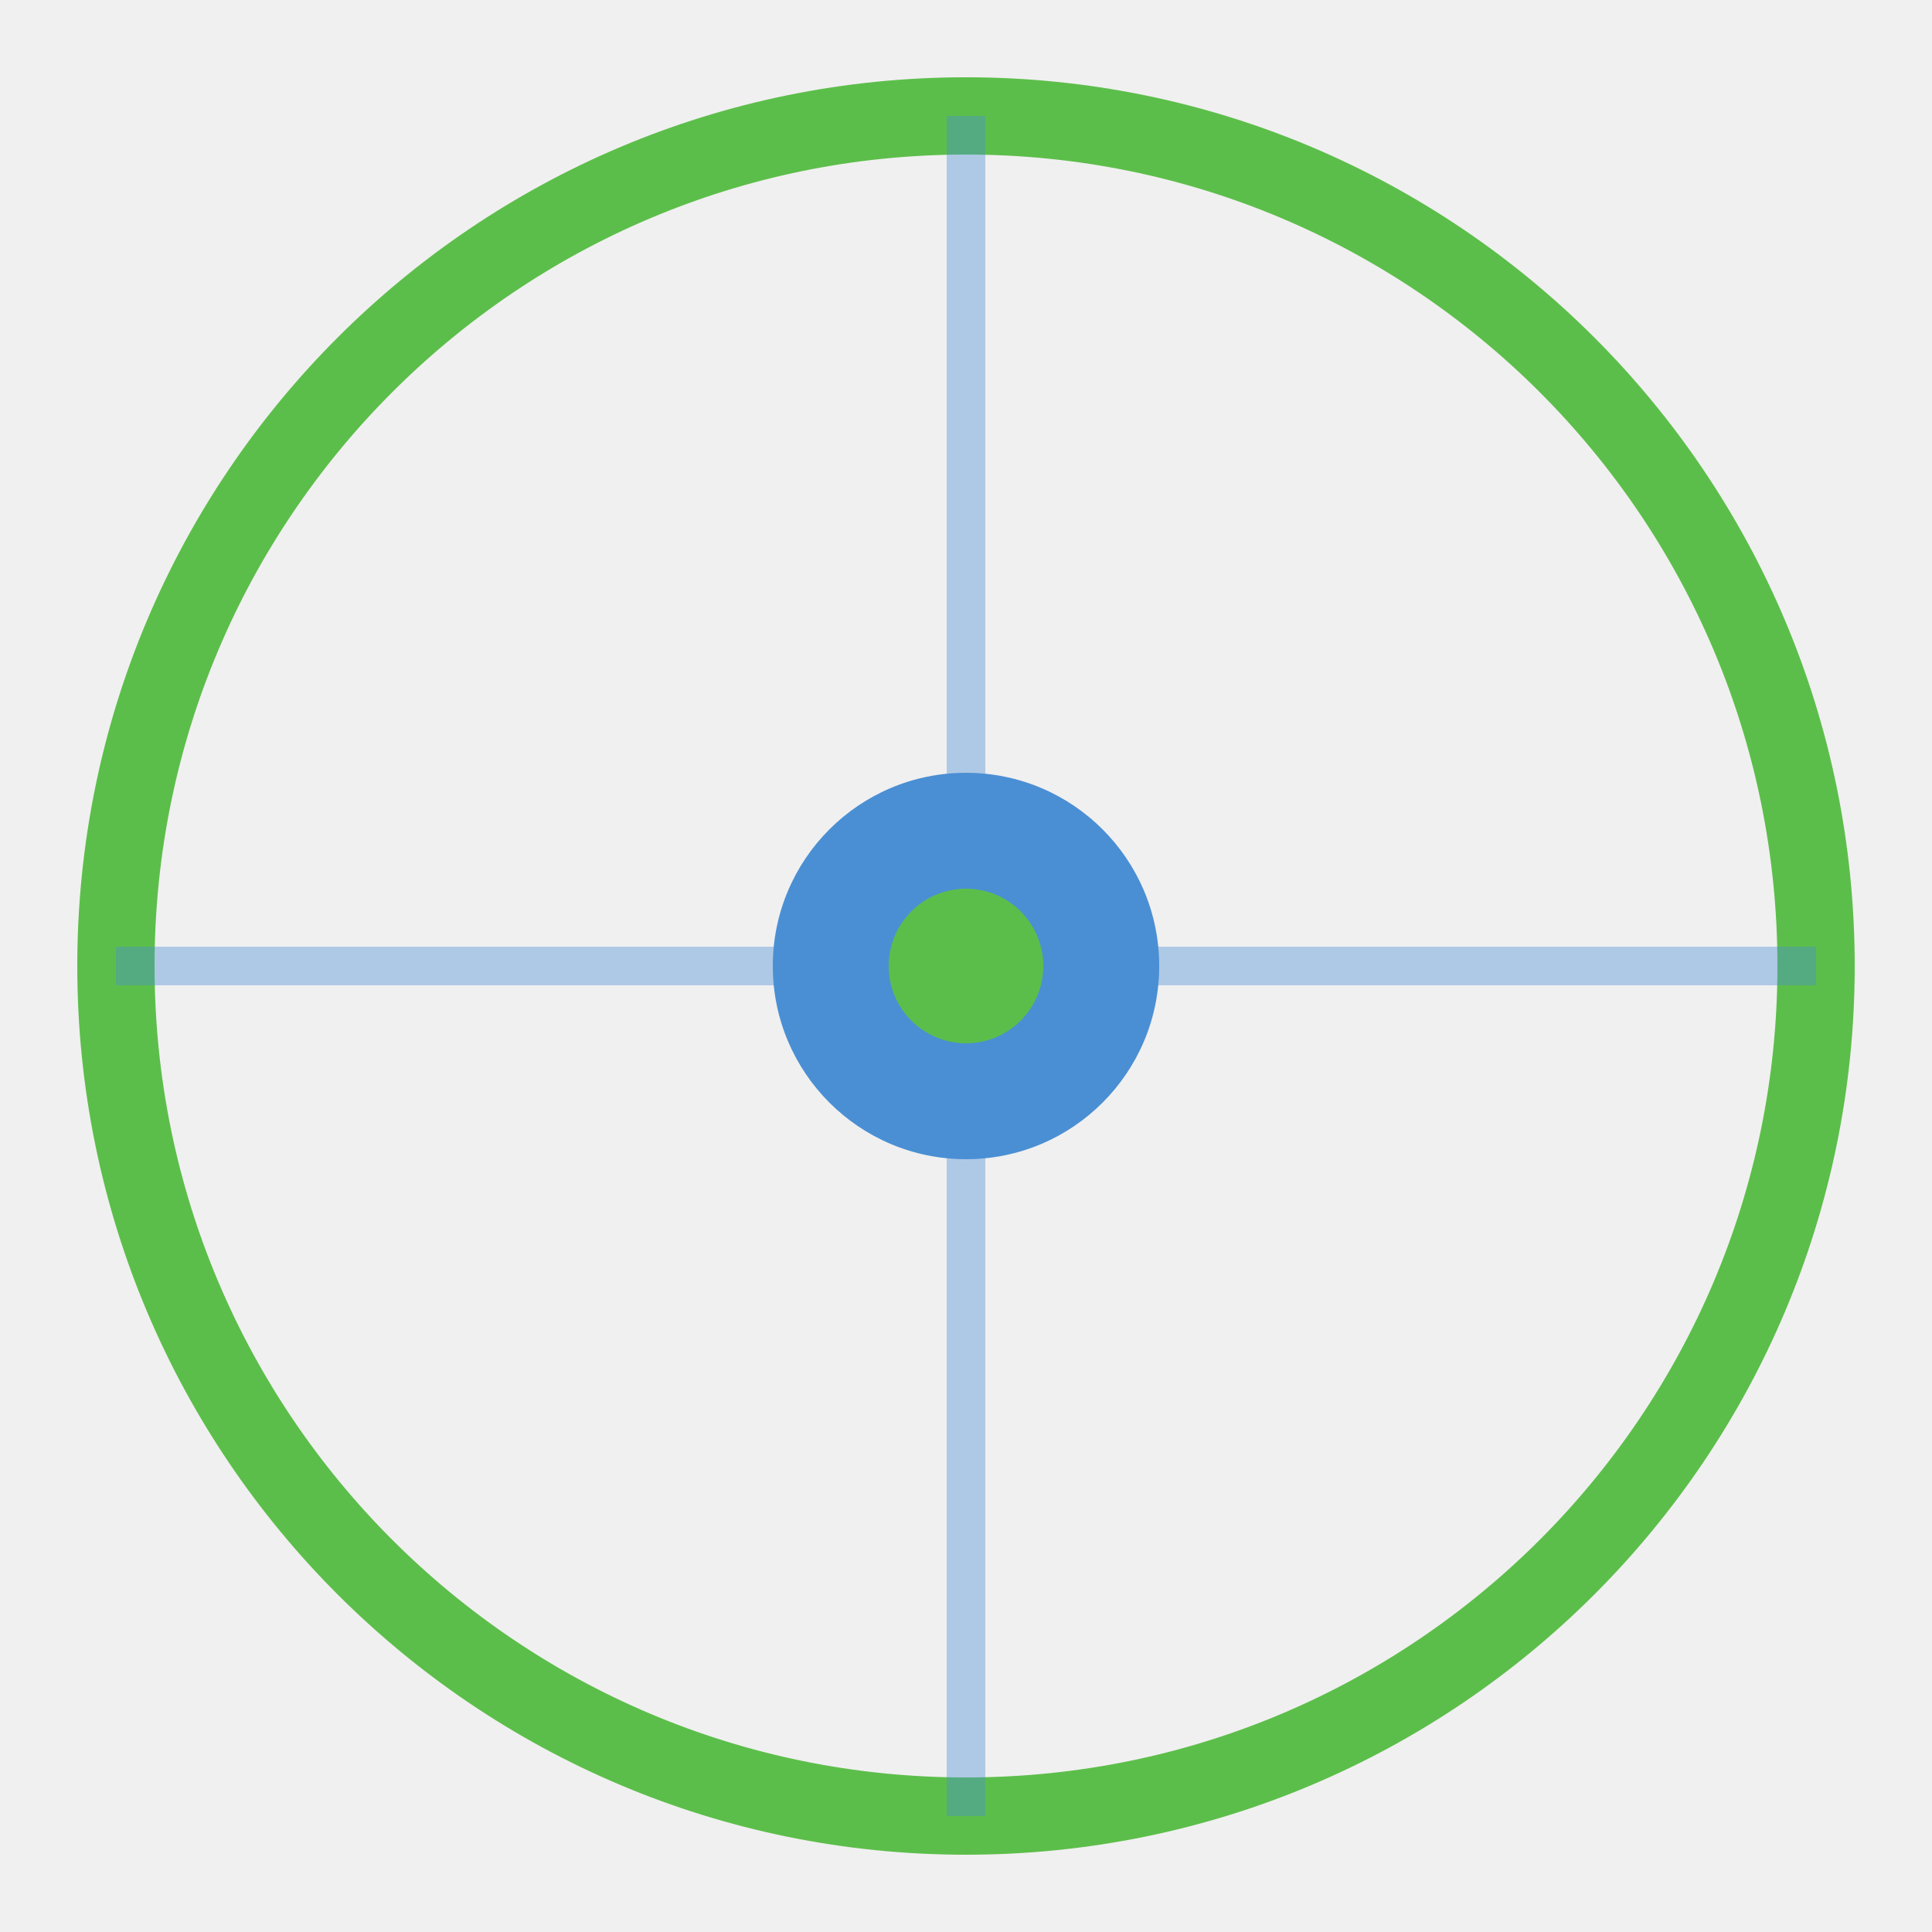
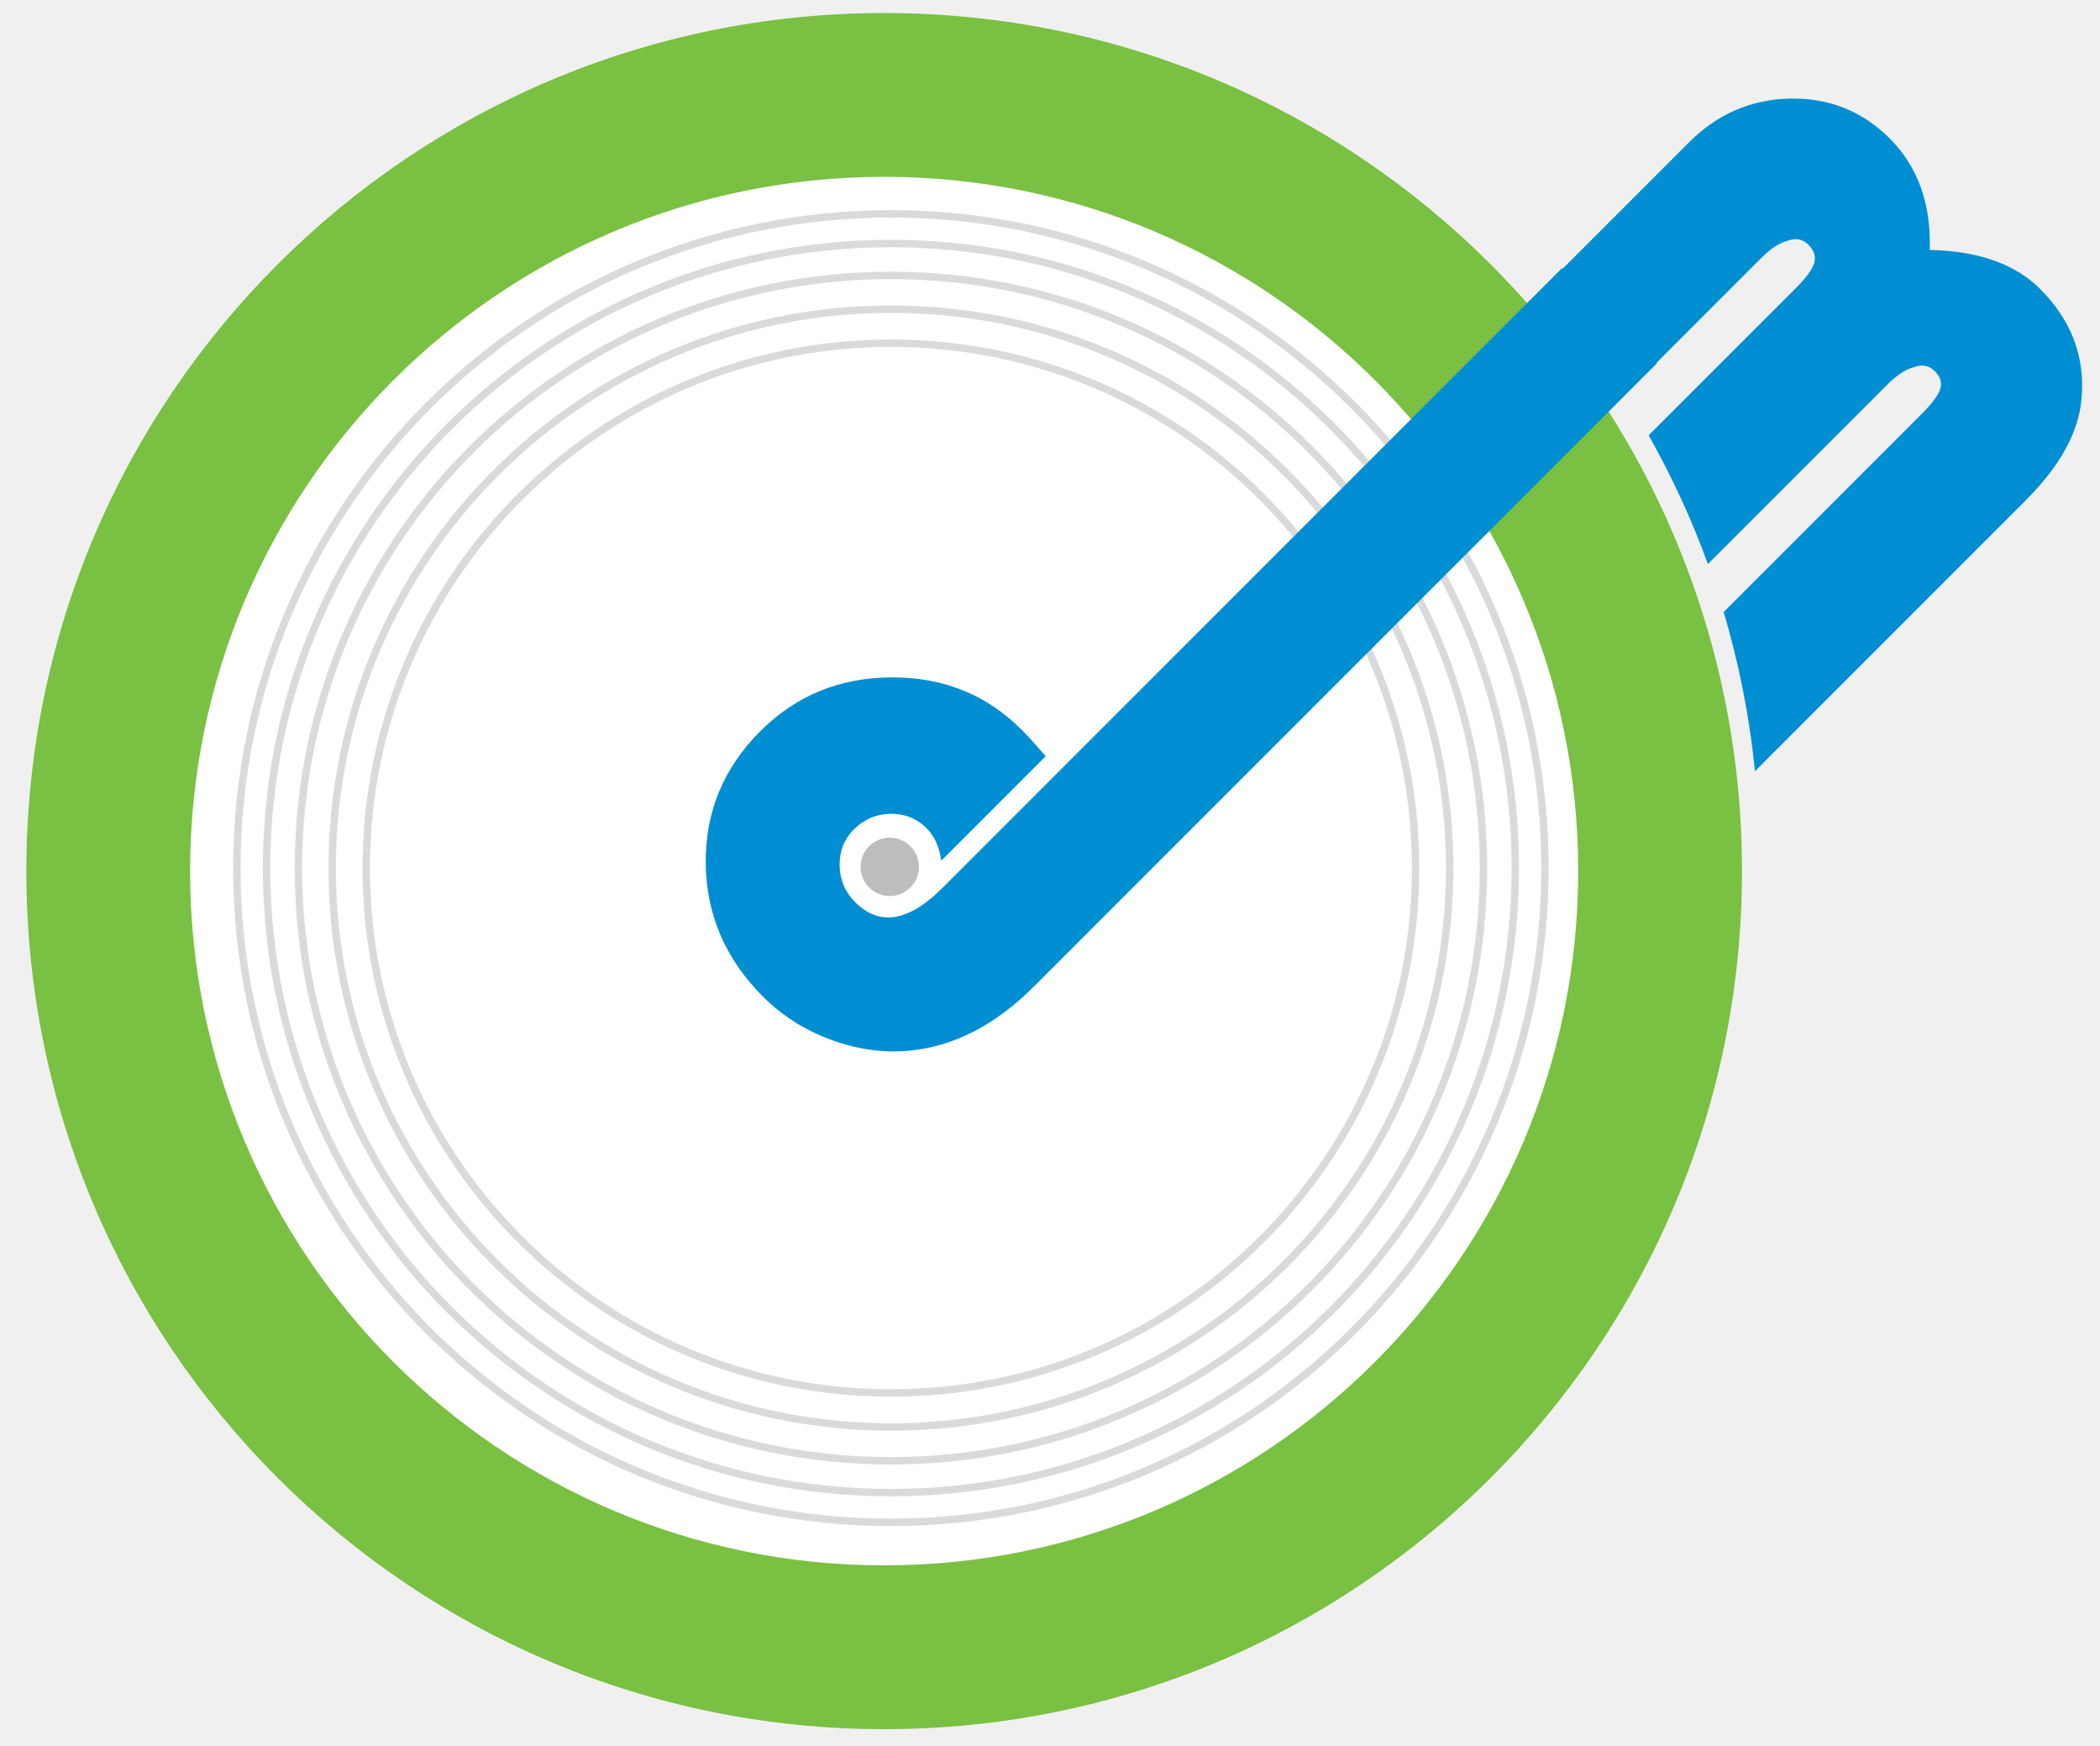
- <svg xmlns="http://www.w3.org/2000/svg" viewBox="0 0 100 100">
-   <circle cx="50" cy="50" r="44" fill="none" stroke="#5CBE4A" stroke-width="4" />
-   <circle cx="50" cy="50" r="10" fill="#4A8FD4" />
-   <line x1="50" y1="6" x2="50" y2="94" stroke="#4A8FD4" stroke-width="2" opacity="0.4" />
-   <line x1="6" y1="50" x2="94" y2="50" stroke="#4A8FD4" stroke-width="2" opacity="0.4" />
-   <circle cx="50" cy="50" r="4" fill="#5CBE4A" />
+ <svg xmlns="http://www.w3.org/2000/svg" width="71" height="59" viewBox="0 0 71 59" fill="none">
+   <path d="M29.892 0.44C13.875 0.44 0.89 13.425 0.89 29.443C0.89 45.461 13.875 58.447 29.892 58.447C45.911 58.447 58.896 45.461 58.896 29.443C58.895 13.425 45.91 0.44 29.892 0.44Z" fill="white" />
+   <path d="M29.892 0.44C45.91 0.44 58.896 13.426 58.897 29.443C58.896 45.461 45.911 58.447 29.892 58.447C13.875 58.447 0.89 45.461 0.89 29.443C0.89 13.426 13.875 0.44 29.892 0.44ZM29.893 5.977C16.933 5.977 6.427 16.484 6.427 29.443C6.427 42.402 16.933 52.91 29.893 52.91C42.853 52.91 53.358 42.402 53.358 29.443C53.358 16.484 42.854 5.977 29.893 5.977Z" fill="#7AC042" />
+   <circle cx="30.083" cy="29.3" r="0.987" fill="#BBBDBF" />
+   <path fill-rule="evenodd" clip-rule="evenodd" d="M47.861 29.342C47.861 39.14 39.92 47.082 30.121 47.082C20.324 47.082 12.382 39.14 12.382 29.342C12.382 19.546 20.324 11.601 30.121 11.601C39.92 11.601 47.861 19.546 47.861 29.342Z" stroke="#DADADA" stroke-width="0.25" />
+   <circle cx="30.122" cy="29.341" r="18.891" stroke="#DADADA" stroke-width="0.25" />
+   <circle cx="30.122" cy="29.342" r="20.033" stroke="#DADADA" stroke-width="0.25" />
+   <circle cx="30.122" cy="29.341" r="21.11" stroke="#DADADA" stroke-width="0.25" />
+   <circle cx="30.122" cy="29.342" r="22.114" stroke="#DADADA" stroke-width="0.25" />
+   <path d="M68.972 9.763C68.132 8.922 66.89 8.484 65.244 8.449C65.292 6.886 64.842 5.631 63.89 4.68C62.967 3.756 61.845 3.309 60.523 3.333C59.202 3.358 58.061 3.853 57.097 4.817L52.833 9.082L52.813 9.062L31.867 30.009C30.721 31.155 29.737 31.317 28.914 30.494C28.571 30.151 28.396 29.738 28.387 29.254C28.379 28.771 28.541 28.363 28.872 28.031C29.217 27.687 29.628 27.515 30.111 27.507C30.592 27.503 30.999 27.665 31.333 28C31.596 28.263 31.76 28.629 31.824 29.092L35.355 25.561C34.999 25.15 34.727 24.849 34.538 24.663C33.349 23.474 31.879 22.884 30.131 22.895C28.382 22.906 26.905 23.514 25.701 24.718C24.457 25.962 23.843 27.451 23.861 29.182C23.879 30.915 24.525 32.415 25.799 33.689C26.44 34.33 27.202 34.816 28.092 35.143C28.982 35.471 29.86 35.595 30.73 35.515C32.239 35.376 33.649 34.653 34.958 33.343L56.025 12.276L56.009 12.26L59.53 8.738C59.865 8.404 60.157 8.211 60.414 8.147C60.699 8.035 60.943 8.073 61.14 8.271C61.333 8.463 61.4 8.668 61.339 8.883C61.277 9.098 61.071 9.384 60.714 9.741L55.74 14.714C56.521 16.1 57.194 17.552 57.744 19.066L63.801 13.01C64.135 12.675 64.429 12.481 64.686 12.42C64.97 12.307 65.213 12.344 65.41 12.541C65.602 12.73 65.665 12.934 65.598 13.142C65.534 13.354 65.325 13.638 64.969 13.994L58.276 20.687C58.79 22.418 59.151 24.215 59.334 26.068L68.48 16.921C69.644 15.758 70.276 14.617 70.373 13.501C70.509 12.077 70.041 10.831 68.972 9.763Z" fill="#008ED3" />
</svg>
